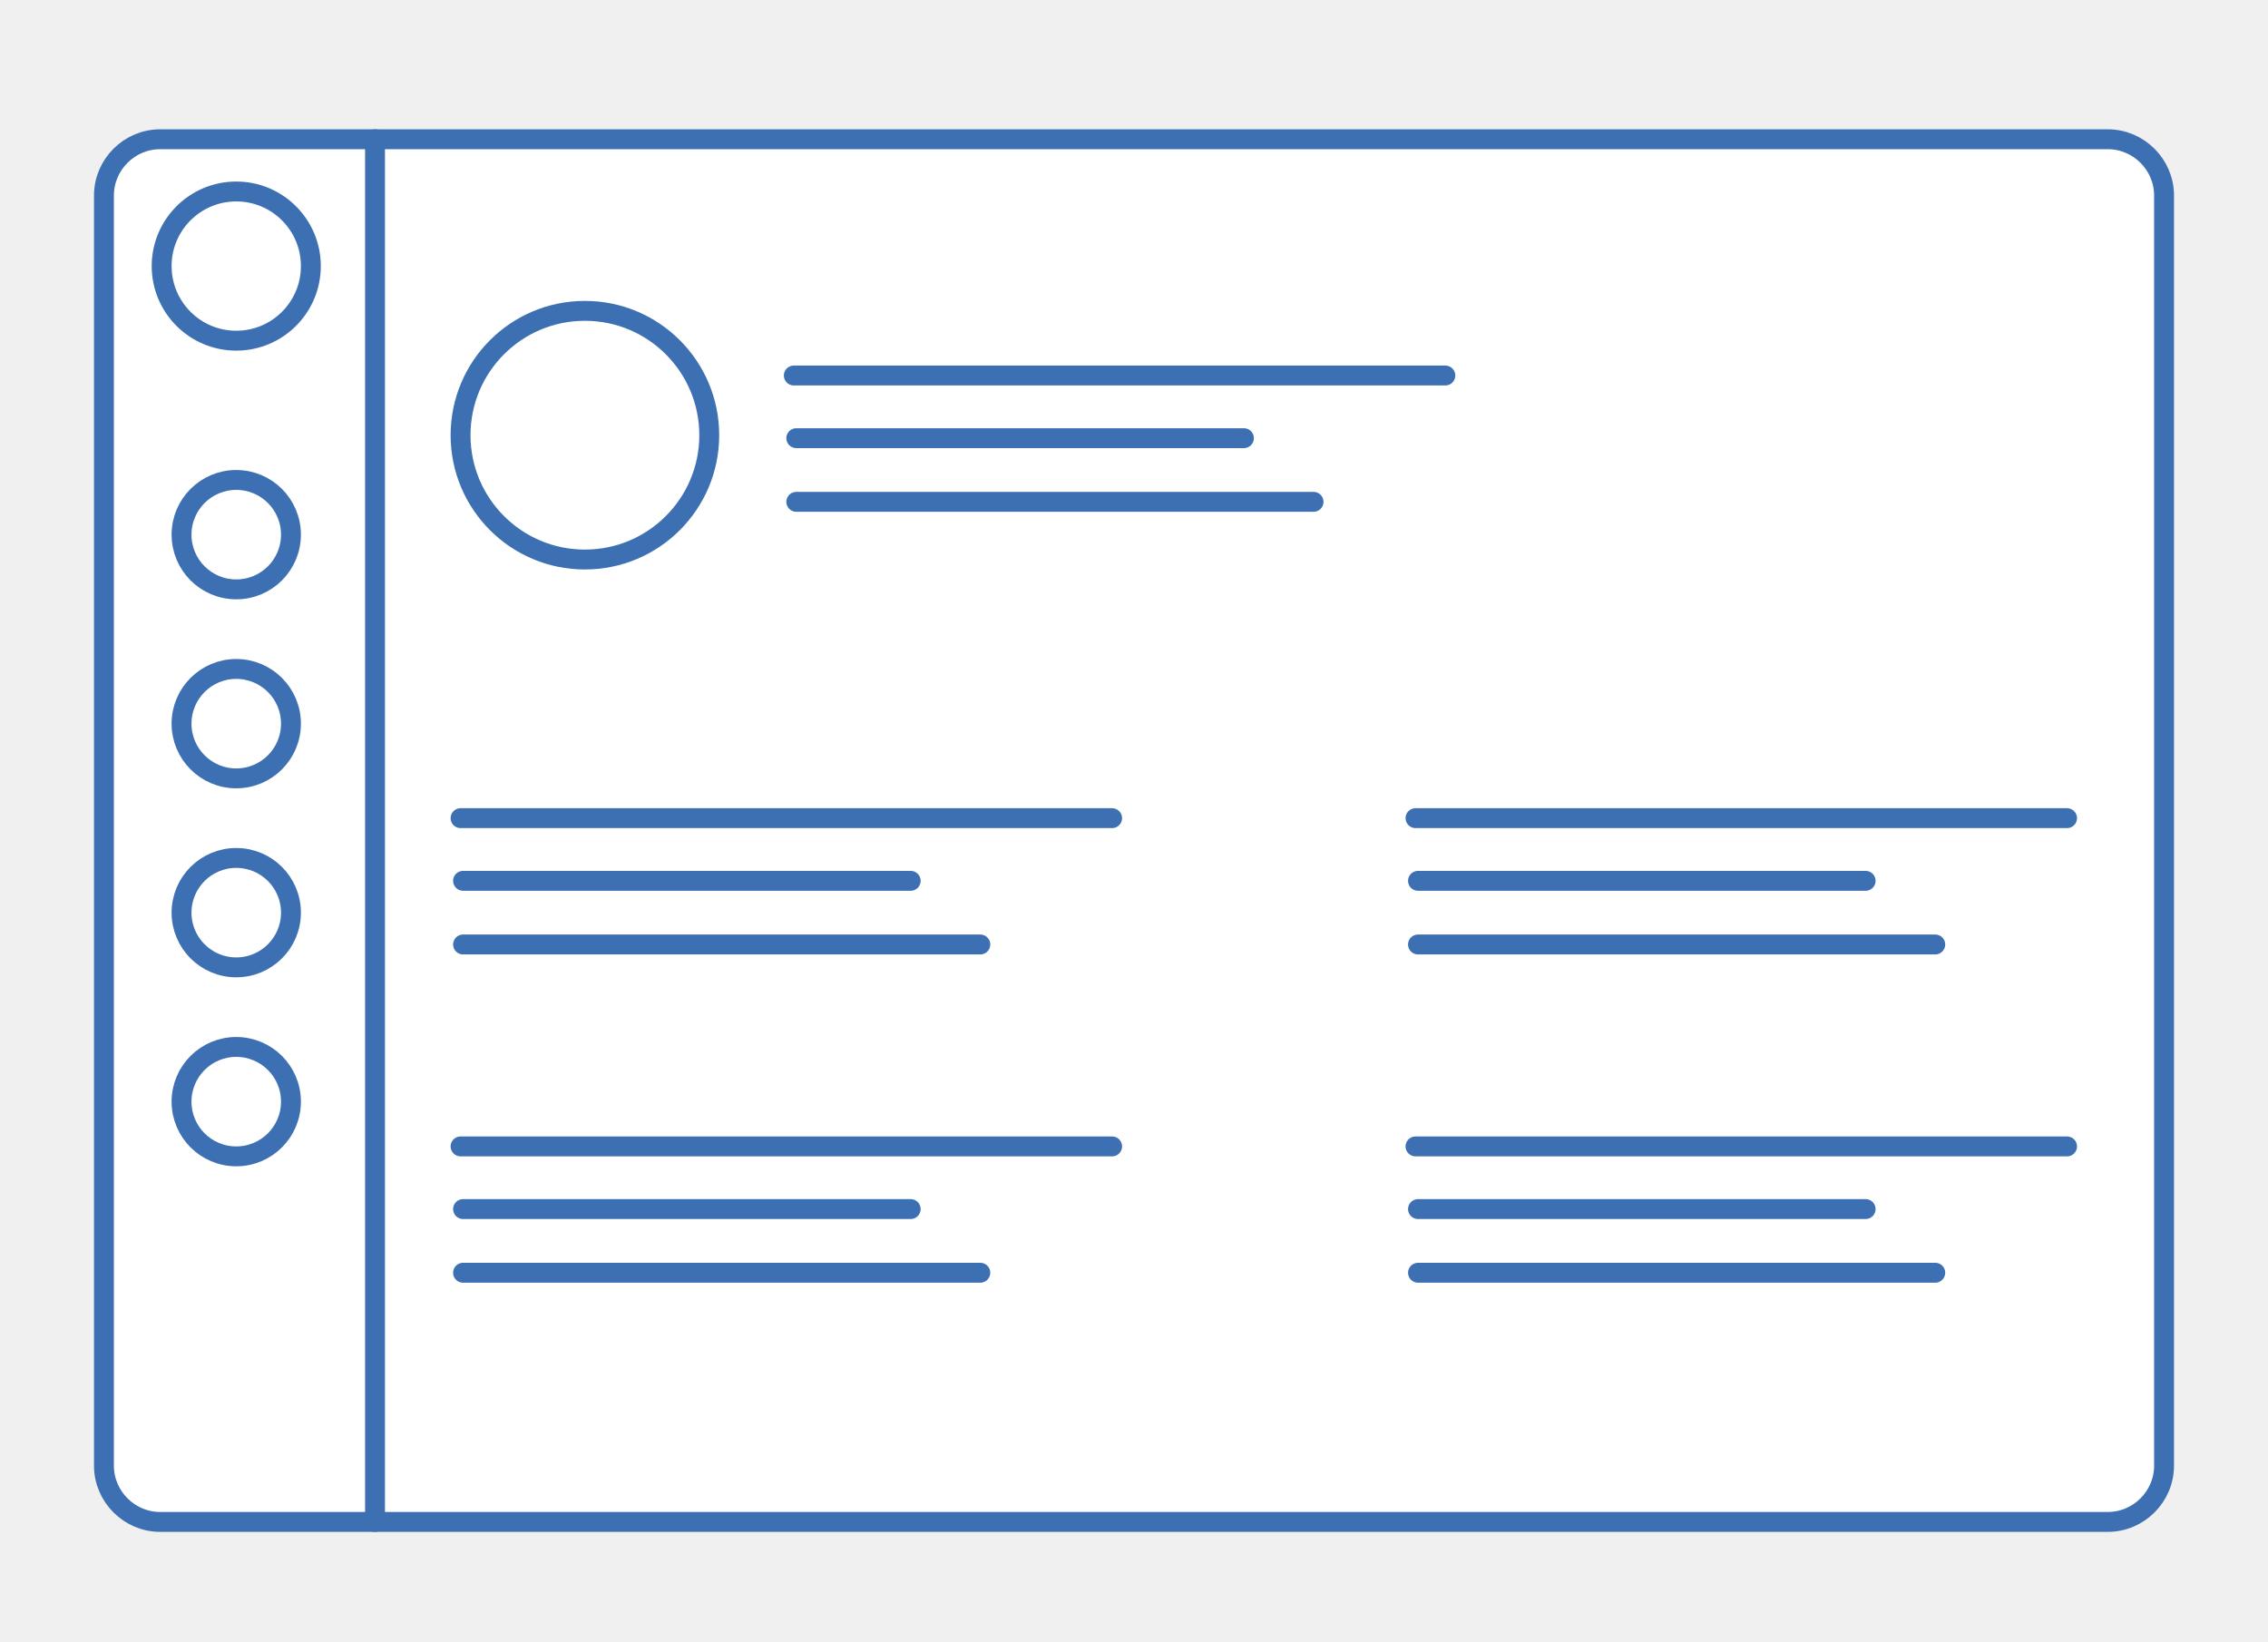
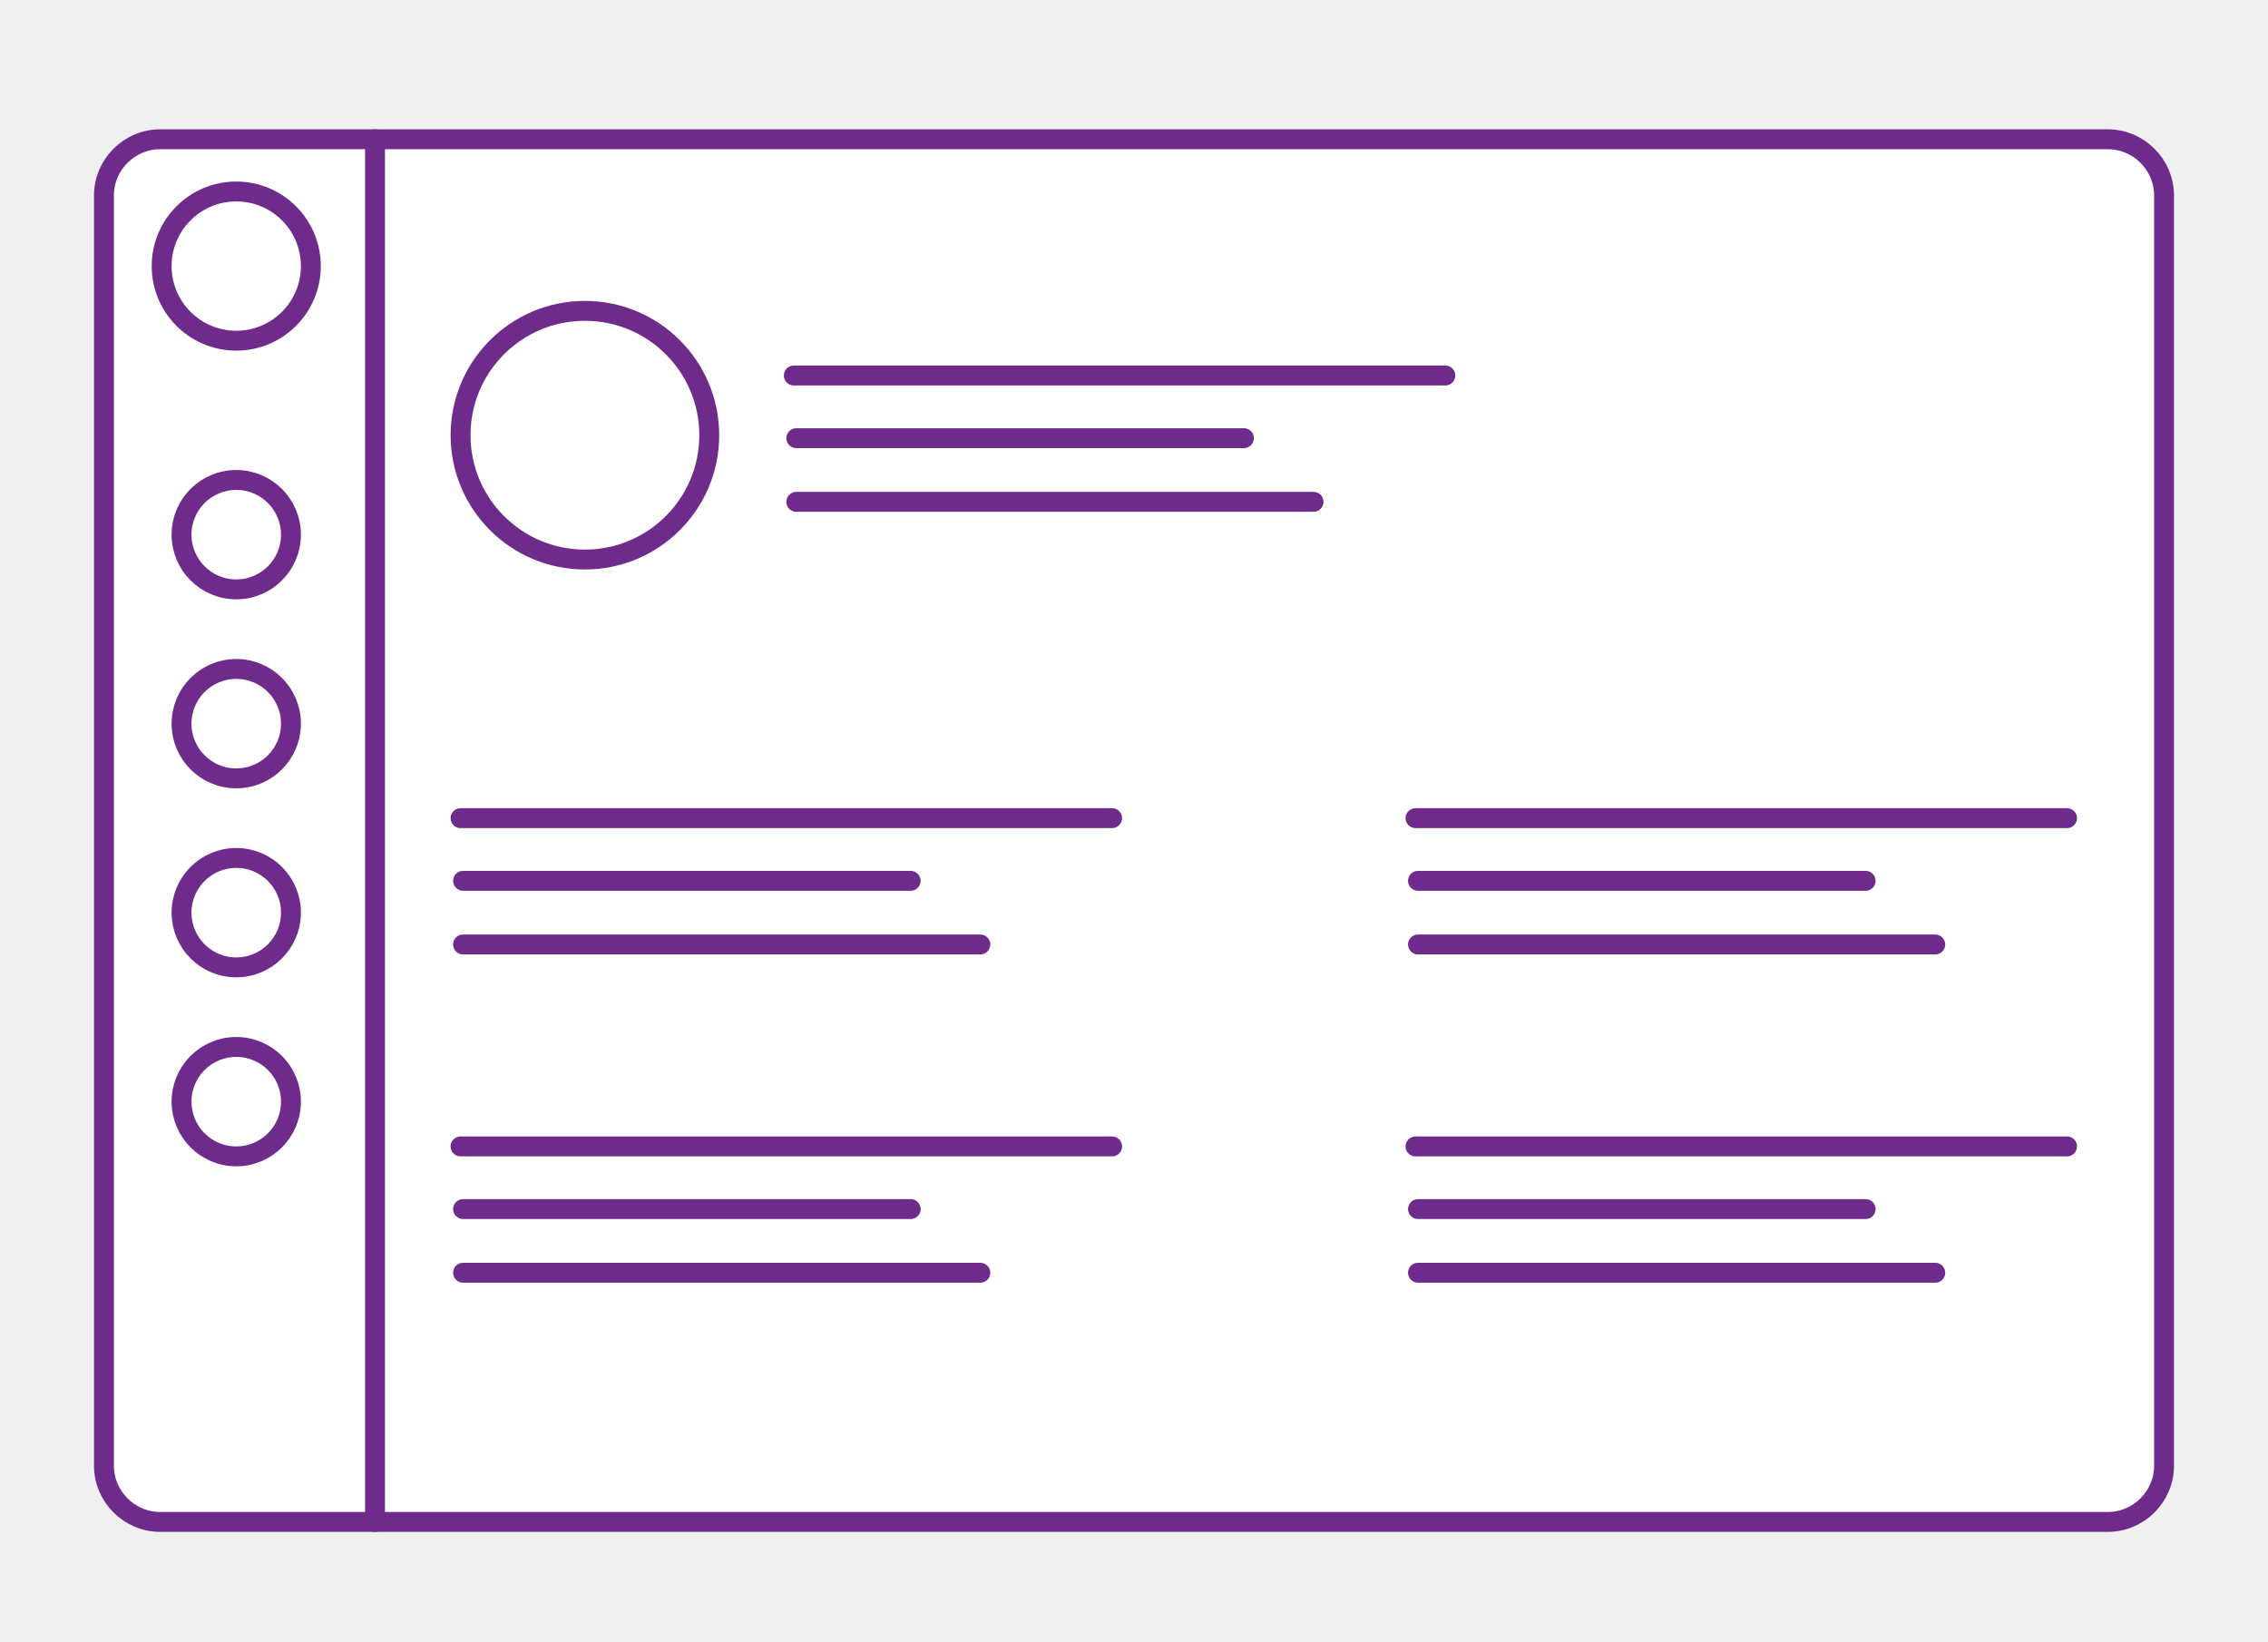
<svg xmlns="http://www.w3.org/2000/svg" version="1.1" id="Layer_1" x="0" y="0" viewBox="0 0 456 330" xml:space="preserve">
-   <style>.st1,.st2{fill:none;stroke:#3d70b2;stroke-width:4;stroke-linecap:round;stroke-miterlimit:10}.st2{fill:#fff}</style>
+   <style>.st1,.st2{fill:none;stroke:#6F2B8C;stroke-width:4;stroke-linecap:round;stroke-miterlimit:10}.st2{fill:#fff}</style>
  <path d="M32.2 307c-6.8 0-12.3-5.5-12.3-12.3V39.3c0-6.8 5.5-12.3 12.3-12.3h391.6c6.8 0 12.3 5.5 12.3 12.3v255.4c0 6.8-5.5 12.3-12.3 12.3H32.2h0z" fill="#fff" stroke="#41d6c3" stroke-miterlimit="10" />
  <path class="st1" d="M423.8 28c6.2 0 11.3 5.1 11.3 11.3v255.4c0 6.2-5.1 11.3-11.3 11.3H32.2c-6.2 0-11.3-5.1-11.3-11.3V39.3C20.9 33.1 26 28 32.2 28h391.6" />
  <circle class="st2" cx="117.6" cy="87.5" r="25" />
  <path class="st1" d="M159.6 75.5h131M160.1 88.1h90m-90 12.8h104M92.6 164.5h131M93.1 177.1h90m-90 12.8h104m87.5-25.4h131m-130.5 12.6h90m-90 12.8h104M92.6 230.5h131M93.1 243.1h90m-90 12.8h104m87.5-25.4h131m-130.5 12.6h90m-90 12.8h104M75.4 28v278" />
  <circle class="st2" cx="47.5" cy="53.5" r="15" />
  <circle class="st2" cx="47.5" cy="107.5" r="11" />
  <circle class="st2" cx="47.5" cy="145.5" r="11" />
  <circle class="st2" cx="47.5" cy="183.5" r="11" />
  <circle class="st2" cx="47.5" cy="221.5" r="11" />
</svg>
